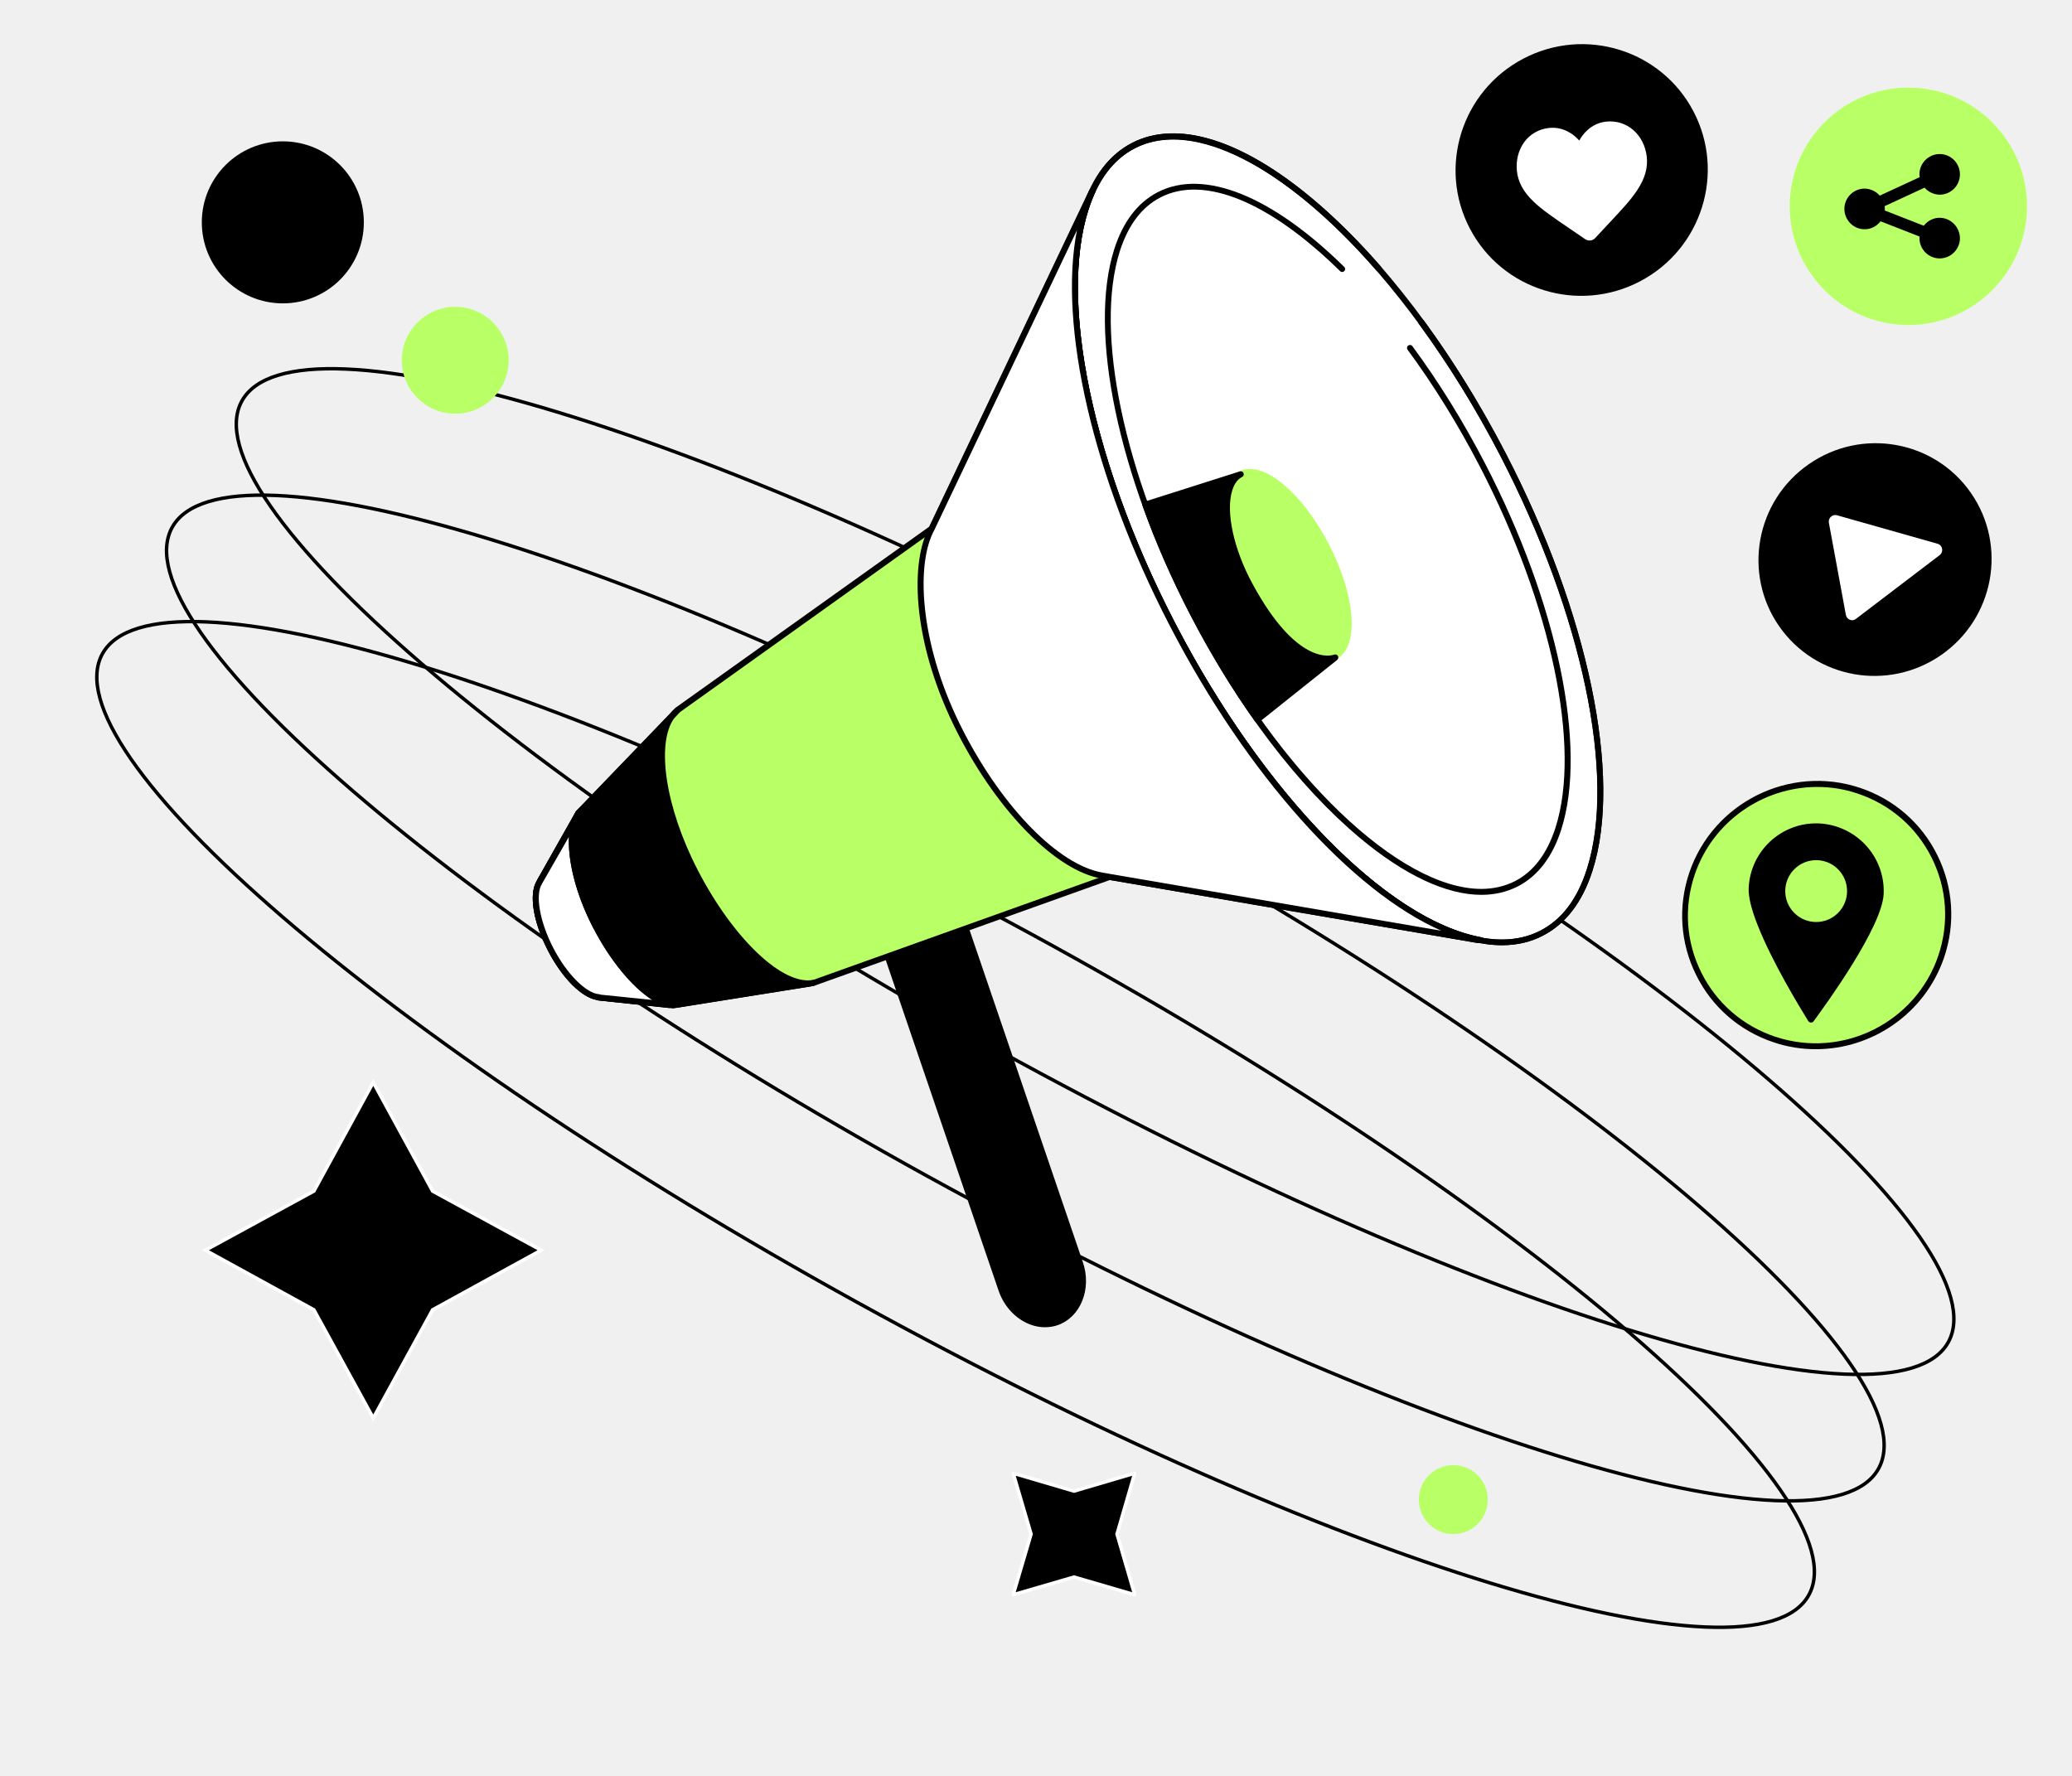
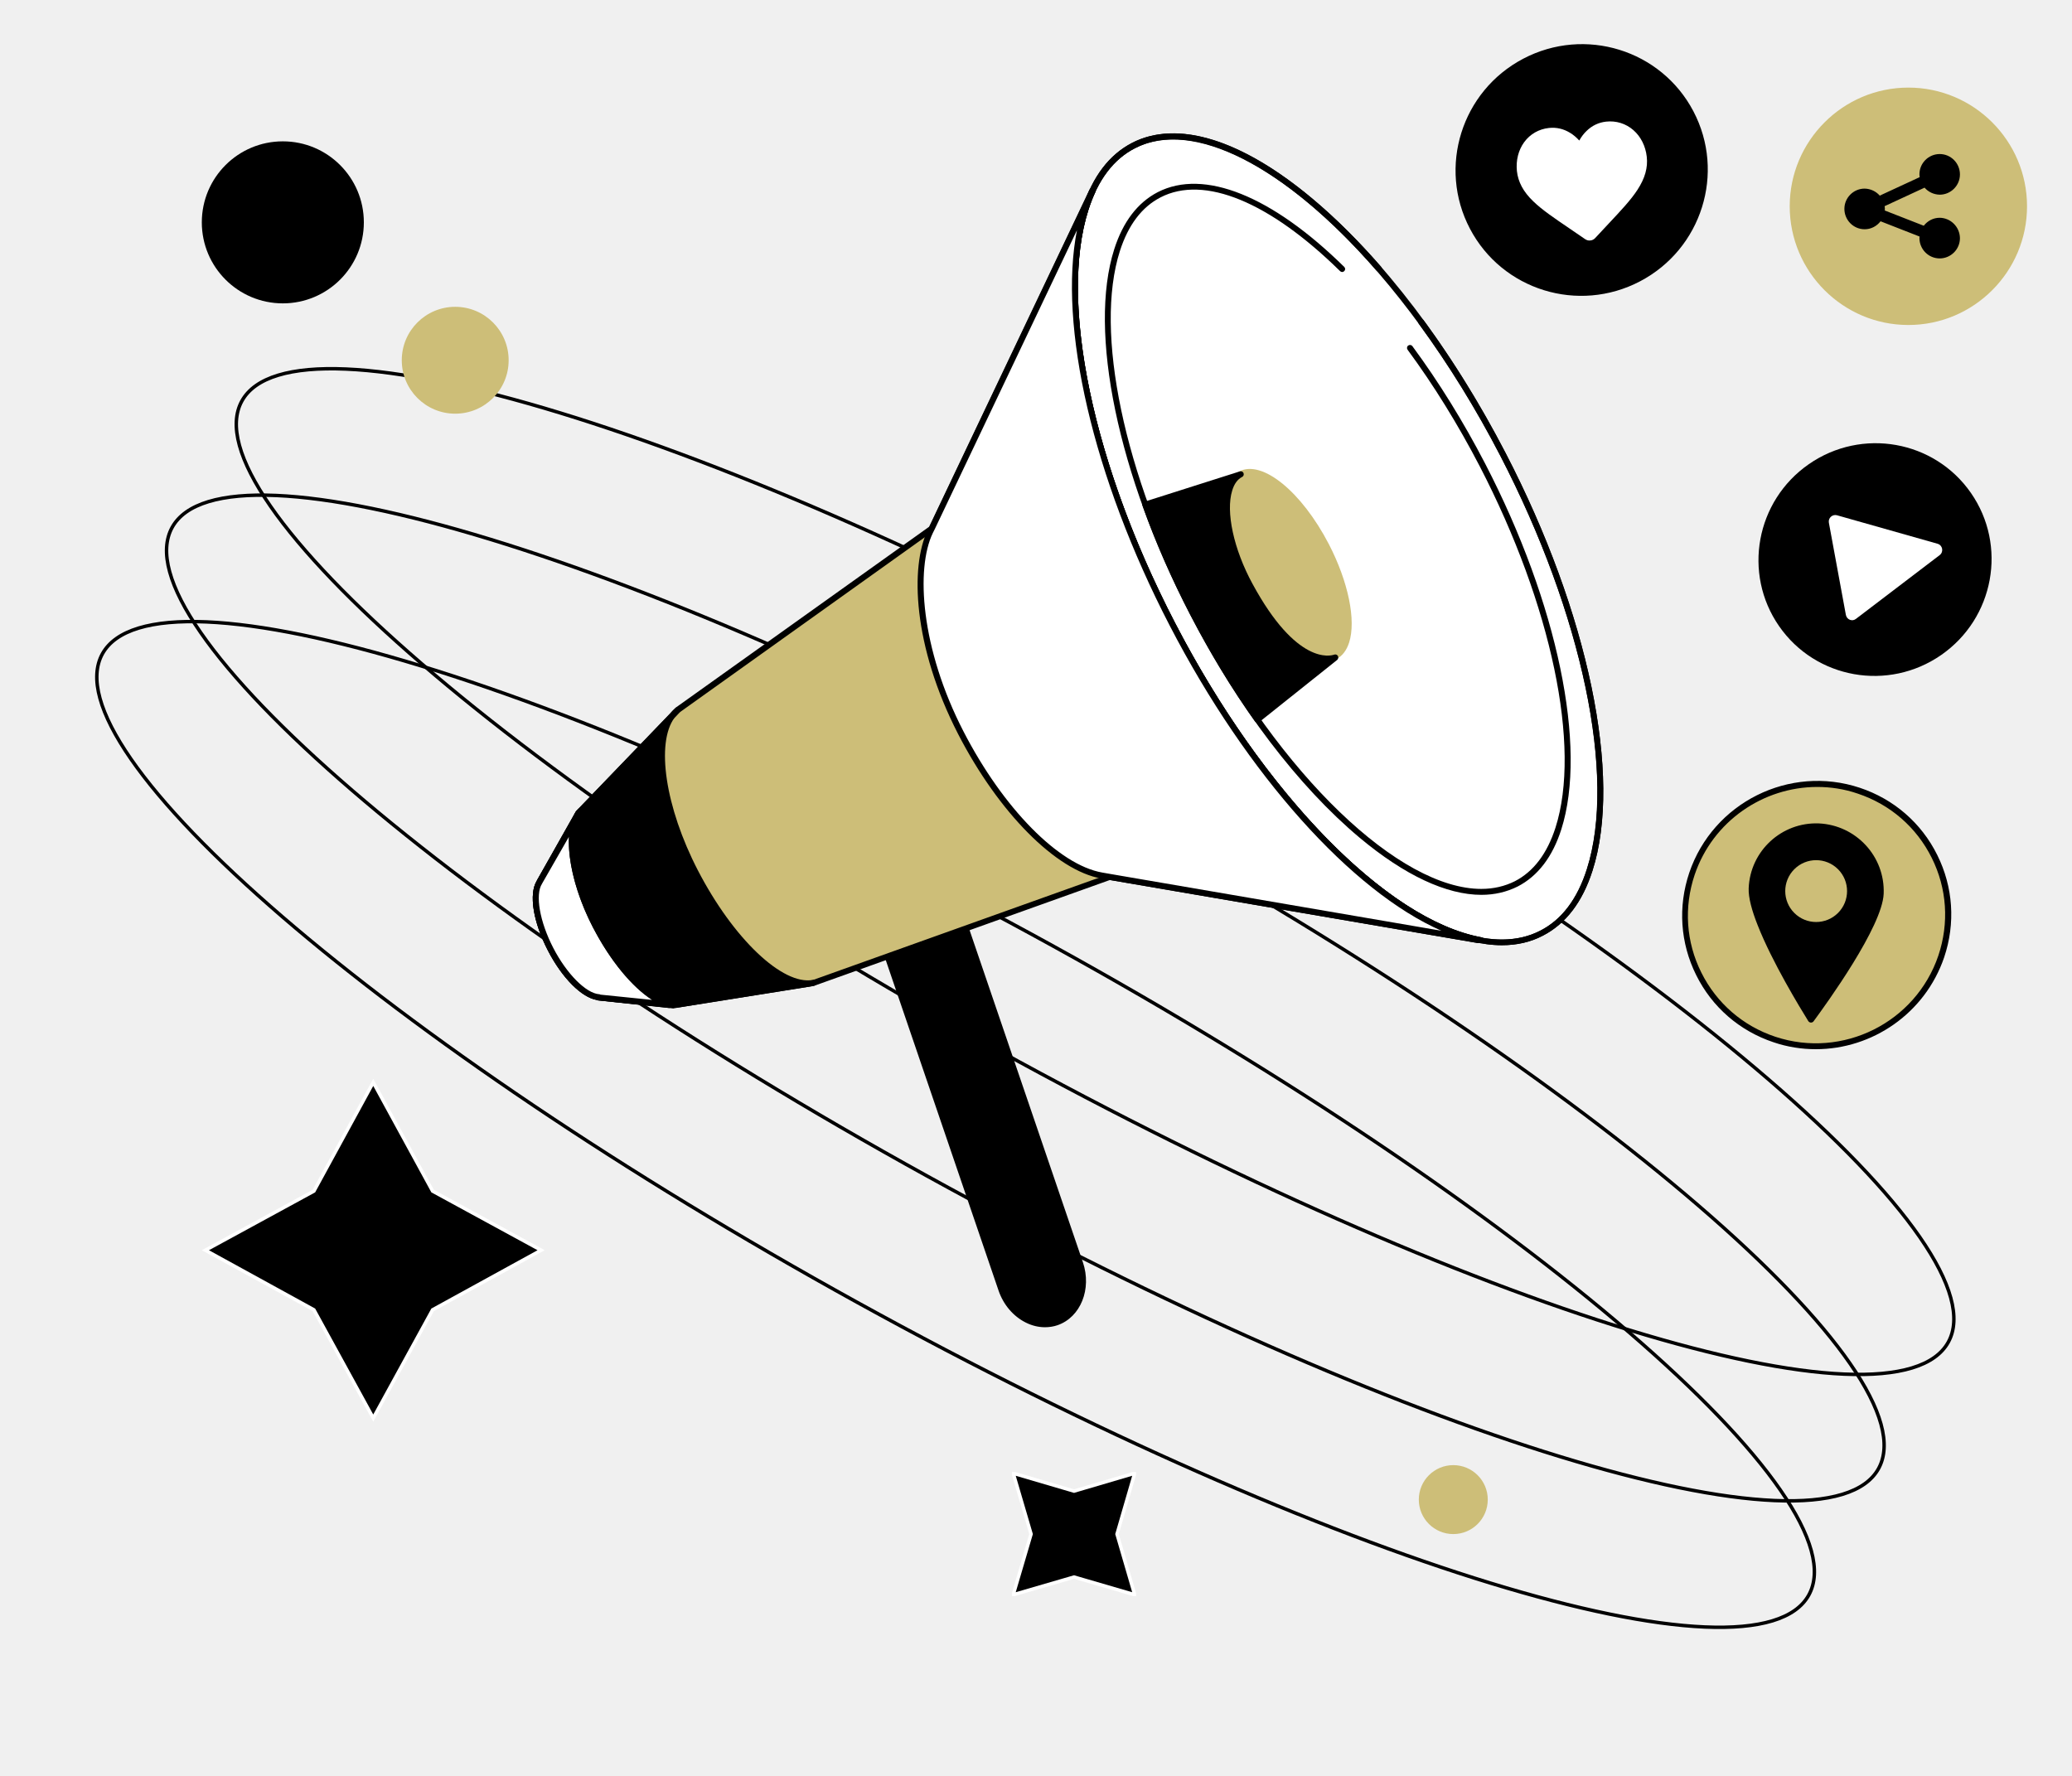
- <svg xmlns="http://www.w3.org/2000/svg" width="601" height="515" viewBox="0 0 601 515" fill="none">
+ <svg xmlns="http://www.w3.org/2000/svg" width="601px" height="515px" viewBox="0 0 601 515" fill="none" transform="rotate(0) scale(1, 1)">
  <g clip-path="url(#clip0_332_1228)">
-     <path d="M311.536 432.535L329.137 427.349L324.001 445L329.137 462.601L311.536 457.465L293.885 462.601L299.07 445L293.885 427.349L311.536 432.535Z" fill="black" stroke="white" stroke-miterlimit="10" />
+     <path d="M311.536 432.535L329.137 427.349L324.001 445L329.137 462.601L311.536 457.465L293.885 462.601L299.07 445L293.885 427.349L311.536 432.535Z" fill="#000000" stroke="#ffffff" stroke-miterlimit="10" />
  </g>
  <g clip-path="url(#clip1_332_1228)">
-     <path d="M125.484 345.509L156.96 362.659L125.484 379.947L108.266 411.354L91.047 379.947L59.571 362.659L91.047 345.509L108.266 313.964L125.484 345.509Z" fill="black" stroke="white" stroke-miterlimit="10" />
+     <path d="M125.484 345.509L156.96 362.659L125.484 379.947L108.266 411.354L91.047 379.947L59.571 362.659L91.047 345.509L108.266 313.964L125.484 345.509Z" fill="#000000" stroke="#ffffff" stroke-miterlimit="10" />
  </g>
-   <path d="M565.117 389.333C563.218 392.777 559.679 395.268 554.584 396.813C549.486 398.359 542.874 398.943 534.913 398.6C518.992 397.913 497.791 393.524 472.776 385.868C422.756 370.558 357.594 342.216 289.155 304.465C220.715 266.715 161.982 226.717 122.349 192.575C102.53 175.501 87.508 159.909 78.434 146.81C73.897 140.259 70.864 134.355 69.452 129.218C68.04 124.084 68.26 119.762 70.16 116.319C72.059 112.875 75.598 110.384 80.693 108.839C85.791 107.293 92.403 106.709 100.364 107.052C116.285 107.739 137.486 112.128 162.501 119.784C212.521 135.094 277.683 163.436 346.122 201.187C414.562 238.937 473.295 278.934 512.928 313.077C532.747 330.15 547.769 345.742 556.843 358.842C561.38 365.393 564.414 371.297 565.825 376.434C567.237 381.568 567.017 385.889 565.117 389.333Z" stroke="black" />
-   <path d="M544.887 426.007C542.987 429.451 539.449 431.942 534.354 433.487C529.256 435.033 522.644 435.617 514.683 435.273C498.762 434.587 477.56 430.198 452.546 422.542C402.526 407.232 337.364 378.89 268.924 341.139C200.485 303.388 141.752 263.391 102.119 229.249C82.299 212.175 67.277 196.583 58.204 183.483C53.666 176.933 50.633 171.029 49.221 165.892C47.81 160.758 48.03 156.436 49.929 152.992C51.829 149.549 55.367 147.057 60.462 145.512C65.56 143.967 72.172 143.383 80.134 143.726C96.054 144.413 117.256 148.802 142.27 156.458C192.291 171.767 257.452 200.11 325.892 237.86C394.331 275.611 453.064 315.608 492.697 349.75C512.517 366.824 527.539 382.416 536.612 395.516C541.15 402.067 544.183 407.971 545.595 413.107C547.006 418.241 546.786 422.563 544.887 426.007Z" stroke="black" />
-   <path d="M524.658 462.681C522.759 466.125 519.22 468.616 514.125 470.161C509.027 471.707 502.415 472.291 494.454 471.948C478.533 471.261 457.332 466.872 432.317 459.216C382.297 443.906 317.135 415.564 248.696 377.813C180.256 340.063 121.523 300.066 81.891 265.923C62.071 248.85 47.049 233.258 37.975 220.158C33.438 213.607 30.404 207.703 28.993 202.566C27.581 197.432 27.801 193.111 29.701 189.667C31.6 186.223 35.139 183.732 40.234 182.187C45.332 180.641 51.944 180.057 59.905 180.4C75.826 181.087 97.027 185.476 122.042 193.132C172.062 208.442 237.224 236.784 305.663 274.535C374.103 312.285 432.836 352.283 472.469 386.425C492.288 403.499 507.31 419.091 516.384 432.19C520.921 438.741 523.955 444.645 525.366 449.782C526.778 454.916 526.558 459.237 524.658 462.681Z" stroke="black" />
-   <circle cx="132.037" cy="104.5" r="15.5" fill="#B9FF66" />
-   <circle cx="421.537" cy="435" r="10" fill="#B9FF66" />
-   <circle cx="82.037" cy="64.5" r="23.5" fill="black" />
-   <path d="M306.509 383.59C300.205 385.744 293.001 381.475 290.495 374.071L251.496 259.81L274.284 252.015L313.322 366.433C315.828 373.758 312.774 381.436 306.509 383.59Z" fill="black" />
-   <path d="M303.102 385C301.262 385 299.383 384.569 297.581 383.668C293.94 381.866 291.042 378.498 289.633 374.345L250.634 260.084C250.478 259.653 250.713 259.144 251.182 258.987L273.971 251.192C274.206 251.113 274.441 251.113 274.636 251.231C274.832 251.348 274.989 251.505 275.067 251.74L314.105 366.159C316.728 373.914 313.439 382.101 306.744 384.412C305.608 384.804 304.355 385 303.102 385ZM252.592 260.358L291.317 373.797C292.57 377.518 295.154 380.574 298.364 382.14C300.949 383.394 303.729 383.629 306.235 382.767C312.03 380.769 314.849 373.562 312.5 366.707L273.736 253.111L252.592 260.358Z" fill="black" />
-   <path d="M270.251 153.382L196.521 205.988L167.821 235.798L156.544 255.736L156.505 255.892C154.273 259.339 155.565 267.291 159.755 275.399C163.866 283.39 169.661 288.953 173.733 289.266L173.616 289.344L195.268 291.695L235.794 285.231L321.818 254.443L428.751 272.775L429.495 272.814C402.635 267.8 366.377 231.88 340.025 181.076C313.713 130.31 305.334 80.132 316.885 55.376H316.845L270.838 152.128L270.251 153.382Z" fill="#B9FF66" />
-   <path d="M447.266 270.603C473.694 256.873 468.583 194.629 435.852 131.577C403.121 68.525 355.163 28.541 328.736 42.271C302.308 56.001 307.419 118.245 340.15 181.297C372.881 244.349 420.839 284.333 447.266 270.603Z" fill="white" />
-   <path d="M435.643 274.185C424.131 274.185 410.27 267.761 395.352 255.266C375.031 238.266 355.101 212.06 339.243 181.428C315.241 135.05 305.334 87.496 314.027 60.273C316.924 51.185 321.78 44.839 328.397 41.431C341.553 34.694 360.073 40.413 380.591 57.57C400.912 74.57 420.842 100.775 436.7 131.407C460.742 177.786 470.648 225.339 461.916 252.563C459.019 261.651 454.163 267.996 447.546 271.404C443.983 273.284 439.989 274.185 435.643 274.185ZM340.378 40.413C336.345 40.413 332.586 41.236 329.219 42.998C322.993 46.171 318.451 52.203 315.711 60.86C307.136 87.692 317.003 134.737 340.809 180.723C373.23 243.279 420.764 283.312 446.802 269.955C453.028 266.782 457.57 260.75 460.311 252.093C468.886 225.261 459.019 178.216 435.212 132.23C406.981 77.782 367.356 40.413 340.378 40.413Z" fill="black" />
-   <path d="M435.643 274.185C424.131 274.185 410.27 267.761 395.352 255.266C375.031 238.265 355.101 212.06 339.243 181.428C315.241 135.05 305.334 87.496 314.027 60.273C316.924 51.185 321.78 44.839 328.397 41.431C337.207 36.887 348.718 38.023 361.679 44.682C374.091 51.067 387.521 62.388 400.599 77.39C400.912 77.743 400.873 78.291 400.521 78.605C400.168 78.918 399.62 78.879 399.307 78.526C372.76 48.051 345.899 34.42 329.219 42.998C322.993 46.171 318.451 52.203 315.711 60.86C307.136 87.692 317.003 134.737 340.809 180.723C369.001 235.132 408.665 272.54 435.604 272.54C439.637 272.54 443.396 271.717 446.763 269.955C452.989 266.782 457.531 260.75 460.272 252.093C468.847 225.261 458.98 178.216 435.173 132.23C428.086 118.52 420.098 105.632 411.523 93.92C411.249 93.529 411.328 92.98 411.719 92.706C412.111 92.432 412.659 92.51 412.933 92.902C421.586 104.692 429.574 117.658 436.739 131.446C460.742 177.785 470.648 225.339 461.916 252.563C459.019 261.65 454.163 267.996 447.546 271.404C443.983 273.284 439.989 274.185 435.643 274.185Z" fill="black" />
-   <path d="M387.303 190.339C393.426 187.158 392.248 172.751 384.673 158.159C377.098 143.567 365.995 134.316 359.872 137.497C353.75 140.678 354.928 155.085 362.503 169.677C370.077 184.269 381.181 193.52 387.303 190.339Z" fill="#B9FF66" />
-   <path d="M384.624 191.848C377.889 191.848 368.492 183.152 361.718 170.03C356.08 159.14 353.77 147.937 355.845 141.474C356.589 139.202 357.803 137.596 359.486 136.734C366.143 133.326 377.537 142.61 385.446 157.847C391.085 168.737 393.395 179.94 391.32 186.403C390.576 188.675 389.362 190.281 387.678 191.143C386.738 191.613 385.72 191.848 384.624 191.848ZM362.54 137.714C361.718 137.714 360.935 137.87 360.269 138.223C358.977 138.889 358.038 140.142 357.45 141.983C355.532 148.016 357.764 158.748 363.206 169.246C370.411 183.152 381.257 192.514 386.856 189.615C388.148 188.949 389.088 187.696 389.675 185.855C391.594 179.783 389.323 169.09 383.919 158.592C377.576 146.41 368.492 137.714 362.54 137.714Z" fill="#B9FF66" />
-   <path d="M429.692 259.574C419.59 259.574 407.452 253.934 394.374 243.005C376.597 228.12 359.134 205.166 345.273 178.373C324.247 137.792 315.593 96.153 323.19 72.298C325.735 64.307 330.003 58.745 335.837 55.728C349.228 48.874 368.923 56.786 389.91 77.429C390.262 77.782 390.262 78.291 389.91 78.644C389.558 78.996 389.049 78.996 388.696 78.644C368.257 58.549 349.267 50.715 336.62 57.256C331.216 60.037 327.262 65.247 324.834 72.807C317.355 96.231 325.97 137.361 346.8 177.589C371.429 225.182 406.081 257.851 429.653 257.851C433.177 257.851 436.426 257.107 439.402 255.618C444.806 252.837 448.76 247.627 451.188 240.067C458.667 216.643 450.052 175.513 429.222 135.285C422.918 123.142 415.87 111.743 408.274 101.441C408 101.049 408.078 100.501 408.47 100.227C408.861 99.953 409.409 100.031 409.683 100.423C417.358 110.842 424.445 122.28 430.788 134.501C451.814 175.082 460.468 216.721 452.872 240.576C450.327 248.567 446.059 254.13 440.225 257.146C437.014 258.752 433.49 259.574 429.692 259.574Z" fill="black" />
-   <path d="M195.308 292.517C195.269 292.517 195.23 292.517 195.23 292.517L173.577 290.167C173.46 290.167 173.342 290.128 173.225 290.05C168.761 289.344 163.123 283.704 159.011 275.791C154.626 267.448 153.334 259.3 155.722 255.462L155.762 255.344L167.038 235.367C167.077 235.289 167.117 235.249 167.156 235.21L195.857 205.401C195.896 205.362 195.935 205.323 195.974 205.284L269.508 152.794L316.024 54.984C316.141 54.789 316.298 54.632 316.533 54.554C316.768 54.475 317.003 54.475 317.199 54.593C317.629 54.789 317.825 55.298 317.629 55.729C305.844 80.994 315.163 131.211 340.77 180.645C366.417 230.157 402.165 266.821 429.692 271.874C430.122 271.953 430.436 272.344 430.396 272.814C430.357 273.245 429.966 273.559 429.535 273.598L428.791 273.559C428.752 273.559 428.713 273.559 428.674 273.559L321.936 255.266L236.108 285.976C236.069 285.976 235.991 286.015 235.951 286.015L195.426 292.478C195.387 292.517 195.348 292.517 195.308 292.517ZM174.204 288.522L195.308 290.794L235.638 284.331L321.623 253.581C321.78 253.542 321.897 253.503 322.054 253.542L418.141 269.994C392.181 258.595 361.836 224.947 339.321 181.468C316.964 138.301 306.979 94.469 312.461 66.775L271.035 153.735C270.956 153.852 270.878 153.97 270.761 154.048L197.11 206.655L168.526 236.307L157.249 256.284C157.249 256.323 157.21 256.363 157.21 256.363C155.174 259.535 156.545 267.37 160.499 275.008C164.376 282.49 169.975 288.13 173.812 288.404C173.969 288.404 174.086 288.444 174.204 288.522Z" fill="black" />
-   <path d="M270.367 153.069L316.845 55.337H316.884C305.333 80.093 313.751 130.271 340.025 181.037C366.376 231.881 402.634 267.8 429.573 272.736L428.829 272.697L322.052 254.404L319.586 253.973C307.173 251.779 290.611 235.641 278.747 212.608C266.569 188.988 264.416 165.447 269.819 154.244L270.367 153.069Z" fill="white" />
-   <path d="M429.573 273.598C429.534 273.598 429.573 273.598 429.573 273.598L428.79 273.558C428.751 273.558 428.711 273.558 428.672 273.558L321.896 255.266L319.429 254.835C306.312 252.524 289.671 235.719 277.964 213.039C264.69 187.265 264.025 164.311 269.036 153.891L269.624 152.716L316.101 55.024C316.218 54.828 316.375 54.671 316.61 54.593C316.845 54.514 317.08 54.514 317.276 54.632C317.706 54.828 317.902 55.337 317.706 55.768C305.921 81.033 315.24 131.25 340.847 180.684C366.494 230.196 402.243 266.86 429.769 271.913C430.199 271.992 430.513 272.383 430.473 272.853C430.356 273.245 430.004 273.598 429.573 273.598ZM312.381 66.775L271.151 153.46L270.563 154.635C265.591 164.977 267.04 188.087 279.491 212.217C290.963 234.466 307.134 250.918 319.742 253.111L322.209 253.542L418.1 269.994C392.14 258.595 361.795 224.947 339.281 181.467C316.923 138.301 306.939 94.469 312.381 66.775Z" fill="black" />
-   <path d="M194.133 292.4C194.094 292.4 194.055 292.4 194.055 292.4L173.538 290.206C173.42 290.206 173.303 290.167 173.185 290.089C168.721 289.384 163.083 283.743 158.972 275.831C154.626 267.448 153.333 259.3 155.722 255.462L155.761 255.344L167.038 235.367C167.273 234.936 167.782 234.819 168.212 235.054C168.643 235.289 168.761 235.798 168.526 236.229L157.249 256.284C157.249 256.323 157.21 256.363 157.21 256.363C155.174 259.535 156.544 267.37 160.499 275.008C164.375 282.49 169.974 288.13 173.812 288.404C173.929 288.404 174.086 288.444 174.164 288.522L194.212 290.676C194.681 290.716 195.034 291.146 194.955 291.616C194.916 292.047 194.564 292.4 194.133 292.4Z" fill="black" />
-   <path d="M195.503 291.538C188.847 291.068 179.528 281.628 172.754 268.584C165.589 254.756 163.905 240.459 168.29 235.367L156.583 255.736L156.505 255.892C154.273 259.339 155.565 267.291 159.755 275.399C163.866 283.39 169.661 288.953 173.733 289.266L173.616 289.344L195.503 291.538Z" fill="white" />
-   <path d="M195.504 292.4C195.464 292.4 195.464 292.4 195.425 292.4C195.269 292.4 195.073 292.36 194.916 292.36L173.538 290.206C173.42 290.206 173.303 290.167 173.185 290.088C168.721 289.383 163.083 283.743 158.972 275.83C154.626 267.448 153.333 259.3 155.722 255.461L155.761 255.344L166.059 237.404C166.45 236.385 166.959 235.484 167.586 234.74C167.86 234.387 168.369 234.348 168.721 234.583C169.074 234.857 169.191 235.327 168.956 235.719L167.508 238.187C165.197 244.415 167.468 256.636 173.42 268.074C179.881 280.57 188.691 289.697 194.995 290.519L195.464 290.559C195.934 290.598 196.287 291.029 196.248 291.499C196.287 292.047 195.934 292.4 195.504 292.4ZM174.164 288.522L189.121 290.049C183.366 286.367 177.022 278.768 171.971 268.975C167.077 259.535 164.649 249.742 165.041 242.692L157.249 256.284C157.249 256.323 157.21 256.362 157.21 256.362C155.174 259.535 156.544 267.369 160.499 275.008C164.375 282.489 169.974 288.13 173.812 288.404C173.929 288.404 174.086 288.443 174.164 288.522Z" fill="black" />
-   <path d="M234.345 285.388L236.068 285.035C226.749 286.994 212.026 272.892 201.65 252.876C191.039 232.429 189.042 212.021 196.56 205.988L195.581 206.968L168.368 235.249C163.905 240.263 165.549 254.639 172.754 268.544C179.684 281.941 189.512 291.499 196.208 291.459L234.345 285.388Z" fill="black" />
-   <path d="M196.169 292.36C189.043 292.36 179.137 282.764 171.971 268.975C164.689 254.874 162.848 240.146 167.704 234.701L194.407 206.968C194.877 206.341 195.425 205.793 196.013 205.323C196.365 205.048 196.874 205.088 197.187 205.401C197.501 205.753 197.501 206.263 197.187 206.576L195.66 208.182C190.218 215.468 192.92 234.113 202.434 252.484C212.693 272.305 227.024 285.897 235.795 284.252L235.912 284.213C236.382 284.135 236.813 284.409 236.93 284.879C237.008 285.349 236.734 285.78 236.264 285.897C236.225 285.897 236.186 285.897 236.147 285.936L234.542 286.25H234.502L196.365 292.321C196.287 292.321 196.209 292.36 196.169 292.36ZM192.136 211.825L168.996 235.876C164.689 240.733 166.646 254.913 173.538 268.192C180.272 281.197 189.787 290.598 196.169 290.637L229.843 285.27C220.759 282.058 209.561 269.955 200.907 253.307C192.685 237.443 189.513 221.304 192.136 211.825Z" fill="black" />
-   <path d="M359.878 137.479C353.731 140.612 354.631 155.145 362.462 169.638C375.579 193.885 386.034 191.025 387.248 190.594C387.287 190.594 387.287 190.634 387.248 190.634L364.733 208.77C358.116 199.486 351.812 189.145 346.017 177.981C340.496 167.288 335.837 156.633 332.156 146.292L359.878 137.479Z" fill="black" />
-   <path d="M364.733 209.631C364.694 209.631 364.655 209.631 364.616 209.631C364.381 209.592 364.185 209.475 364.028 209.279C357.255 199.76 350.951 189.341 345.273 178.412C339.83 167.914 335.132 157.221 331.373 146.645C331.295 146.41 331.295 146.174 331.412 145.979C331.53 145.783 331.686 145.626 331.921 145.548L359.643 136.734C360.074 136.617 360.544 136.813 360.7 137.243C360.857 137.674 360.7 138.144 360.309 138.34C358.977 139.006 357.998 140.338 357.411 142.297C355.493 148.446 357.842 159.336 363.284 169.325C376.088 192.984 385.955 190.281 387.013 189.889C387.404 189.733 387.874 189.928 388.07 190.281C388.266 190.634 388.187 191.143 387.874 191.417L365.281 209.436C365.125 209.553 364.929 209.631 364.733 209.631ZM333.292 146.84C337.011 157.064 341.553 167.405 346.8 177.59C352.282 188.166 358.39 198.233 364.929 207.516L384.467 191.77C380.004 191.574 371.585 188.244 361.718 170.03C356.002 159.493 353.652 148.368 355.727 141.67C356.002 140.808 356.315 140.064 356.706 139.359L333.292 146.84Z" fill="black" />
-   <path d="M475.723 81.597C493.623 72.194 500.547 50.116 491.187 32.285C481.827 14.454 459.729 7.623 441.829 17.027C423.929 26.43 417.006 48.508 426.365 66.339C435.725 84.17 457.823 91.001 475.723 81.597Z" fill="black" />
-   <path d="M442.104 41.235C443.827 38.885 446.372 37.436 449.27 37.122C451.462 36.887 453.498 37.357 455.417 38.532C456.396 39.12 457.257 39.864 458.08 40.765C458.667 39.708 459.372 38.767 460.194 37.984C461.799 36.417 463.718 35.516 465.872 35.281C468.769 34.968 471.588 35.83 473.781 37.749C475.934 39.629 477.305 42.371 477.657 45.466C478.01 48.639 477.148 51.694 474.956 55.063C472.998 58.079 470.022 61.212 466.576 64.894C465.402 66.148 464.07 67.558 462.7 69.047C462.348 69.438 461.839 69.713 461.29 69.752C460.742 69.83 460.233 69.673 459.763 69.36C458.08 68.185 456.474 67.088 455.065 66.148C450.914 63.328 447.312 60.899 444.728 58.392C441.83 55.611 440.342 52.791 439.99 49.618C439.677 46.523 440.421 43.546 442.104 41.235Z" fill="white" />
-   <path d="M577.272 83.593C590.377 70.483 590.377 49.228 577.272 36.118C564.168 23.009 542.922 23.009 529.817 36.118C516.713 49.228 516.713 70.483 529.817 83.593C542.922 96.702 564.168 96.702 577.272 83.593Z" fill="#B9FF66" />
-   <path d="M553.539 94.273C534.587 94.273 519.121 78.84 519.121 59.842C519.121 40.883 534.548 25.411 553.539 25.411C572.529 25.411 587.956 40.844 587.956 59.842C587.956 78.801 572.529 94.273 553.539 94.273ZM553.539 27.134C535.527 27.134 520.844 41.784 520.844 59.842C520.844 77.861 535.488 92.55 553.539 92.55C571.55 92.55 586.233 77.9 586.233 59.842C586.233 41.823 571.589 27.134 553.539 27.134Z" fill="#B9FF66" />
-   <path d="M562.622 63.171C560.743 63.171 559.098 64.072 558.002 65.482L546.686 61.056C546.686 60.899 546.725 60.782 546.725 60.625C546.725 60.351 546.686 60.077 546.647 59.803L558.237 54.436C559.294 55.651 560.86 56.434 562.622 56.473C565.833 56.473 568.495 53.849 568.495 50.597C568.495 47.346 565.872 44.683 562.622 44.683C559.411 44.683 556.749 47.307 556.749 50.558C556.749 50.833 556.788 51.107 556.827 51.381L545.237 56.747C544.18 55.533 542.614 54.75 540.852 54.71C537.641 54.71 534.979 57.335 534.979 60.586C534.979 63.837 537.602 66.501 540.852 66.501C542.731 66.501 544.376 65.6 545.472 64.19L556.788 68.616C556.788 68.773 556.749 68.89 556.749 69.047C556.749 72.298 559.372 74.962 562.622 74.962C565.833 74.962 568.495 72.337 568.495 69.086C568.456 65.835 565.833 63.211 562.622 63.171Z" fill="black" />
-   <path d="M563.067 189.993C578.433 179.322 582.294 158.283 571.69 142.999C561.085 127.715 540.032 123.975 524.665 134.645C509.299 145.315 505.438 166.355 516.042 181.639C526.647 196.923 547.7 200.663 563.067 189.993Z" fill="black" />
-   <path d="M535.411 178.373L530.478 151.619C530.243 150.248 531.496 149.112 532.827 149.465L561.998 157.73C563.486 158.161 563.838 160.08 562.624 161.02L538.348 179.509C537.291 180.371 535.685 179.783 535.411 178.373Z" fill="white" />
-   <path d="M543.535 299.582C562.512 290.34 570.452 267.553 561.271 248.686C552.09 229.819 529.264 222.016 510.287 231.258C491.311 240.499 483.371 263.286 492.552 282.153C501.733 301.02 524.559 308.823 543.535 299.582Z" fill="#B9FF66" />
-   <path d="M526.718 304.347C522.646 304.347 518.495 303.72 514.462 302.349C504.595 299.059 496.607 292.165 491.987 282.842C487.367 273.559 486.662 263.022 489.99 253.151C496.881 232.821 519.043 221.735 539.443 228.512C549.31 231.802 557.298 238.696 561.918 248.019C566.539 257.303 567.243 267.84 563.915 277.711C558.355 294.006 543.045 304.347 526.718 304.347ZM527.109 228.277C511.486 228.277 496.842 238.148 491.556 253.738C488.385 263.178 489.05 273.245 493.475 282.098C497.899 290.99 505.535 297.61 514.971 300.743C534.47 307.206 555.653 296.63 562.232 277.202C565.403 267.761 564.737 257.694 560.313 248.842C555.888 239.95 548.253 233.33 538.817 230.196C534.94 228.865 530.986 228.277 527.109 228.277Z" fill="black" />
-   <path d="M546.375 259.261C545.983 268.78 529.891 291.029 526.053 296.239C525.662 296.787 524.84 296.748 524.487 296.16C522.06 292.243 514.033 279.082 509.843 268.427C508.16 264.197 507.102 260.358 507.22 257.655C507.651 246.844 516.774 238.422 527.581 238.853C538.387 239.362 546.806 248.45 546.375 259.261Z" fill="black" />
-   <path d="M533.13 264.827C536.632 261.324 536.632 255.644 533.13 252.141C529.628 248.638 523.951 248.638 520.45 252.141C516.948 255.644 516.948 261.324 520.45 264.827C523.951 268.33 529.628 268.33 533.13 264.827Z" fill="#B9FF66" />
+   <path d="M565.117 389.333C563.218 392.777 559.679 395.268 554.584 396.813C549.486 398.359 542.874 398.943 534.913 398.6C518.992 397.913 497.791 393.524 472.776 385.868C422.756 370.558 357.594 342.216 289.155 304.465C220.715 266.715 161.982 226.717 122.349 192.575C102.53 175.501 87.508 159.909 78.434 146.81C73.897 140.259 70.864 134.355 69.452 129.218C68.04 124.084 68.26 119.762 70.16 116.319C72.059 112.875 75.598 110.384 80.693 108.839C85.791 107.293 92.403 106.709 100.364 107.052C116.285 107.739 137.486 112.128 162.501 119.784C212.521 135.094 277.683 163.436 346.122 201.187C414.562 238.937 473.295 278.934 512.928 313.077C532.747 330.15 547.769 345.742 556.843 358.842C561.38 365.393 564.414 371.297 565.825 376.434C567.237 381.568 567.017 385.889 565.117 389.333Z" stroke="#000000" />
+   <path d="M544.887 426.007C542.987 429.451 539.449 431.942 534.354 433.487C529.256 435.033 522.644 435.617 514.683 435.273C498.762 434.587 477.56 430.198 452.546 422.542C402.526 407.232 337.364 378.89 268.924 341.139C200.485 303.388 141.752 263.391 102.119 229.249C82.299 212.175 67.277 196.583 58.204 183.483C53.666 176.933 50.633 171.029 49.221 165.892C47.81 160.758 48.03 156.436 49.929 152.992C51.829 149.549 55.367 147.057 60.462 145.512C65.56 143.967 72.172 143.383 80.134 143.726C96.054 144.413 117.256 148.802 142.27 156.458C192.291 171.767 257.452 200.11 325.892 237.86C394.331 275.611 453.064 315.608 492.697 349.75C512.517 366.824 527.539 382.416 536.612 395.516C541.15 402.067 544.183 407.971 545.595 413.107C547.006 418.241 546.786 422.563 544.887 426.007Z" stroke="#000000" />
+   <path d="M524.658 462.681C522.759 466.125 519.22 468.616 514.125 470.161C509.027 471.707 502.415 472.291 494.454 471.948C478.533 471.261 457.332 466.872 432.317 459.216C382.297 443.906 317.135 415.564 248.696 377.813C180.256 340.063 121.523 300.066 81.891 265.923C62.071 248.85 47.049 233.258 37.975 220.158C33.438 213.607 30.404 207.703 28.993 202.566C27.581 197.432 27.801 193.111 29.701 189.667C31.6 186.223 35.139 183.732 40.234 182.187C45.332 180.641 51.944 180.057 59.905 180.4C75.826 181.087 97.027 185.476 122.042 193.132C172.062 208.442 237.224 236.784 305.663 274.535C374.103 312.285 432.836 352.283 472.469 386.425C492.288 403.499 507.31 419.091 516.384 432.19C520.921 438.741 523.955 444.645 525.366 449.782C526.778 454.916 526.558 459.237 524.658 462.681Z" stroke="#000000" />
+   <circle cx="132.037" cy="104.5" r="15.5" fill="#cdbe78" />
+   <circle cx="421.537" cy="435" r="10" fill="#cdbe78" />
+   <circle cx="82.037" cy="64.5" r="23.5" fill="#000000" />
+   <path d="M306.509 383.59C300.205 385.744 293.001 381.475 290.495 374.071L251.496 259.81L274.284 252.015L313.322 366.433C315.828 373.758 312.774 381.436 306.509 383.59Z" fill="#000000" />
+   <path d="M303.102 385C301.262 385 299.383 384.569 297.581 383.668C293.94 381.866 291.042 378.498 289.633 374.345L250.634 260.084C250.478 259.653 250.713 259.144 251.182 258.987L273.971 251.192C274.206 251.113 274.441 251.113 274.636 251.231C274.832 251.348 274.989 251.505 275.067 251.74L314.105 366.159C316.728 373.914 313.439 382.101 306.744 384.412C305.608 384.804 304.355 385 303.102 385ZM252.592 260.358L291.317 373.797C292.57 377.518 295.154 380.574 298.364 382.14C300.949 383.394 303.729 383.629 306.235 382.767C312.03 380.769 314.849 373.562 312.5 366.707L273.736 253.111L252.592 260.358Z" fill="#000000" />
+   <path d="M270.251 153.382L196.521 205.988L167.821 235.798L156.544 255.736L156.505 255.892C154.273 259.339 155.565 267.291 159.755 275.399C163.866 283.39 169.661 288.953 173.733 289.266L173.616 289.344L195.268 291.695L235.794 285.231L321.818 254.443L428.751 272.775L429.495 272.814C402.635 267.8 366.377 231.88 340.025 181.076C313.713 130.31 305.334 80.132 316.885 55.376H316.845L270.838 152.128L270.251 153.382Z" fill="#cdbe78" />
+   <path d="M447.266 270.603C473.694 256.873 468.583 194.629 435.852 131.577C403.121 68.525 355.163 28.541 328.736 42.271C302.308 56.001 307.419 118.245 340.15 181.297C372.881 244.349 420.839 284.333 447.266 270.603Z" fill="#ffffff" />
+   <path d="M435.643 274.185C424.131 274.185 410.27 267.761 395.352 255.266C375.031 238.266 355.101 212.06 339.243 181.428C315.241 135.05 305.334 87.496 314.027 60.273C316.924 51.185 321.78 44.839 328.397 41.431C341.553 34.694 360.073 40.413 380.591 57.57C400.912 74.57 420.842 100.775 436.7 131.407C460.742 177.786 470.648 225.339 461.916 252.563C459.019 261.651 454.163 267.996 447.546 271.404C443.983 273.284 439.989 274.185 435.643 274.185ZM340.378 40.413C336.345 40.413 332.586 41.236 329.219 42.998C322.993 46.171 318.451 52.203 315.711 60.86C307.136 87.692 317.003 134.737 340.809 180.723C373.23 243.279 420.764 283.312 446.802 269.955C453.028 266.782 457.57 260.75 460.311 252.093C468.886 225.261 459.019 178.216 435.212 132.23C406.981 77.782 367.356 40.413 340.378 40.413Z" fill="#000000" />
+   <path d="M435.643 274.185C424.131 274.185 410.27 267.761 395.352 255.266C375.031 238.265 355.101 212.06 339.243 181.428C315.241 135.05 305.334 87.496 314.027 60.273C316.924 51.185 321.78 44.839 328.397 41.431C337.207 36.887 348.718 38.023 361.679 44.682C374.091 51.067 387.521 62.388 400.599 77.39C400.912 77.743 400.873 78.291 400.521 78.605C400.168 78.918 399.62 78.879 399.307 78.526C372.76 48.051 345.899 34.42 329.219 42.998C322.993 46.171 318.451 52.203 315.711 60.86C307.136 87.692 317.003 134.737 340.809 180.723C369.001 235.132 408.665 272.54 435.604 272.54C439.637 272.54 443.396 271.717 446.763 269.955C452.989 266.782 457.531 260.75 460.272 252.093C468.847 225.261 458.98 178.216 435.173 132.23C428.086 118.52 420.098 105.632 411.523 93.92C411.249 93.529 411.328 92.98 411.719 92.706C412.111 92.432 412.659 92.51 412.933 92.902C421.586 104.692 429.574 117.658 436.739 131.446C460.742 177.785 470.648 225.339 461.916 252.563C459.019 261.65 454.163 267.996 447.546 271.404C443.983 273.284 439.989 274.185 435.643 274.185Z" fill="#000000" />
+   <path d="M387.303 190.339C393.426 187.158 392.248 172.751 384.673 158.159C377.098 143.567 365.995 134.316 359.872 137.497C353.75 140.678 354.928 155.085 362.503 169.677C370.077 184.269 381.181 193.52 387.303 190.339Z" fill="#cdbe78" />
+   <path d="M384.624 191.848C377.889 191.848 368.492 183.152 361.718 170.03C356.08 159.14 353.77 147.937 355.845 141.474C356.589 139.202 357.803 137.596 359.486 136.734C366.143 133.326 377.537 142.61 385.446 157.847C391.085 168.737 393.395 179.94 391.32 186.403C390.576 188.675 389.362 190.281 387.678 191.143C386.738 191.613 385.72 191.848 384.624 191.848ZM362.54 137.714C361.718 137.714 360.935 137.87 360.269 138.223C358.977 138.889 358.038 140.142 357.45 141.983C355.532 148.016 357.764 158.748 363.206 169.246C370.411 183.152 381.257 192.514 386.856 189.615C388.148 188.949 389.088 187.696 389.675 185.855C391.594 179.783 389.323 169.09 383.919 158.592C377.576 146.41 368.492 137.714 362.54 137.714Z" fill="#cdbe78" />
+   <path d="M429.692 259.574C419.59 259.574 407.452 253.934 394.374 243.005C376.597 228.12 359.134 205.166 345.273 178.373C324.247 137.792 315.593 96.153 323.19 72.298C325.735 64.307 330.003 58.745 335.837 55.728C349.228 48.874 368.923 56.786 389.91 77.429C390.262 77.782 390.262 78.291 389.91 78.644C389.558 78.996 389.049 78.996 388.696 78.644C368.257 58.549 349.267 50.715 336.62 57.256C331.216 60.037 327.262 65.247 324.834 72.807C317.355 96.231 325.97 137.361 346.8 177.589C371.429 225.182 406.081 257.851 429.653 257.851C433.177 257.851 436.426 257.107 439.402 255.618C444.806 252.837 448.76 247.627 451.188 240.067C458.667 216.643 450.052 175.513 429.222 135.285C422.918 123.142 415.87 111.743 408.274 101.441C408 101.049 408.078 100.501 408.47 100.227C408.861 99.953 409.409 100.031 409.683 100.423C417.358 110.842 424.445 122.28 430.788 134.501C451.814 175.082 460.468 216.721 452.872 240.576C450.327 248.567 446.059 254.13 440.225 257.146C437.014 258.752 433.49 259.574 429.692 259.574Z" fill="#000000" />
+   <path d="M195.308 292.517C195.269 292.517 195.23 292.517 195.23 292.517L173.577 290.167C173.46 290.167 173.342 290.128 173.225 290.05C168.761 289.344 163.123 283.704 159.011 275.791C154.626 267.448 153.334 259.3 155.722 255.462L155.762 255.344L167.038 235.367C167.077 235.289 167.117 235.249 167.156 235.21L195.857 205.401C195.896 205.362 195.935 205.323 195.974 205.284L269.508 152.794L316.024 54.984C316.141 54.789 316.298 54.632 316.533 54.554C316.768 54.475 317.003 54.475 317.199 54.593C317.629 54.789 317.825 55.298 317.629 55.729C305.844 80.994 315.163 131.211 340.77 180.645C366.417 230.157 402.165 266.821 429.692 271.874C430.122 271.953 430.436 272.344 430.396 272.814C430.357 273.245 429.966 273.559 429.535 273.598L428.791 273.559C428.752 273.559 428.713 273.559 428.674 273.559L321.936 255.266L236.108 285.976C236.069 285.976 235.991 286.015 235.951 286.015L195.426 292.478C195.387 292.517 195.348 292.517 195.308 292.517ZM174.204 288.522L195.308 290.794L235.638 284.331L321.623 253.581C321.78 253.542 321.897 253.503 322.054 253.542L418.141 269.994C392.181 258.595 361.836 224.947 339.321 181.468C316.964 138.301 306.979 94.469 312.461 66.775L271.035 153.735C270.956 153.852 270.878 153.97 270.761 154.048L197.11 206.655L168.526 236.307L157.249 256.284C157.249 256.323 157.21 256.363 157.21 256.363C155.174 259.535 156.545 267.37 160.499 275.008C164.376 282.49 169.975 288.13 173.812 288.404C173.969 288.404 174.086 288.444 174.204 288.522Z" fill="#000000" />
+   <path d="M270.367 153.069L316.845 55.337H316.884C305.333 80.093 313.751 130.271 340.025 181.037C366.376 231.881 402.634 267.8 429.573 272.736L428.829 272.697L322.052 254.404L319.586 253.973C307.173 251.779 290.611 235.641 278.747 212.608C266.569 188.988 264.416 165.447 269.819 154.244L270.367 153.069Z" fill="#ffffff" />
+   <path d="M429.573 273.598C429.534 273.598 429.573 273.598 429.573 273.598L428.79 273.558C428.751 273.558 428.711 273.558 428.672 273.558L321.896 255.266L319.429 254.835C306.312 252.524 289.671 235.719 277.964 213.039C264.69 187.265 264.025 164.311 269.036 153.891L269.624 152.716L316.101 55.024C316.218 54.828 316.375 54.671 316.61 54.593C316.845 54.514 317.08 54.514 317.276 54.632C317.706 54.828 317.902 55.337 317.706 55.768C305.921 81.033 315.24 131.25 340.847 180.684C366.494 230.196 402.243 266.86 429.769 271.913C430.199 271.992 430.513 272.383 430.473 272.853C430.356 273.245 430.004 273.598 429.573 273.598ZM312.381 66.775L271.151 153.46L270.563 154.635C265.591 164.977 267.04 188.087 279.491 212.217C290.963 234.466 307.134 250.918 319.742 253.111L322.209 253.542L418.1 269.994C392.14 258.595 361.795 224.947 339.281 181.467C316.923 138.301 306.939 94.469 312.381 66.775Z" fill="#000000" />
+   <path d="M194.133 292.4C194.094 292.4 194.055 292.4 194.055 292.4L173.538 290.206C173.42 290.206 173.303 290.167 173.185 290.089C168.721 289.384 163.083 283.743 158.972 275.831C154.626 267.448 153.333 259.3 155.722 255.462L155.761 255.344L167.038 235.367C167.273 234.936 167.782 234.819 168.212 235.054C168.643 235.289 168.761 235.798 168.526 236.229L157.249 256.284C157.249 256.323 157.21 256.363 157.21 256.363C155.174 259.535 156.544 267.37 160.499 275.008C164.375 282.49 169.974 288.13 173.812 288.404C173.929 288.404 174.086 288.444 174.164 288.522L194.212 290.676C194.681 290.716 195.034 291.146 194.955 291.616C194.916 292.047 194.564 292.4 194.133 292.4Z" fill="#000000" />
+   <path d="M195.503 291.538C188.847 291.068 179.528 281.628 172.754 268.584C165.589 254.756 163.905 240.459 168.29 235.367L156.583 255.736L156.505 255.892C154.273 259.339 155.565 267.291 159.755 275.399C163.866 283.39 169.661 288.953 173.733 289.266L173.616 289.344L195.503 291.538Z" fill="#ffffff" />
+   <path d="M195.504 292.4C195.464 292.4 195.464 292.4 195.425 292.4C195.269 292.4 195.073 292.36 194.916 292.36L173.538 290.206C173.42 290.206 173.303 290.167 173.185 290.088C168.721 289.383 163.083 283.743 158.972 275.83C154.626 267.448 153.333 259.3 155.722 255.461L155.761 255.344L166.059 237.404C166.45 236.385 166.959 235.484 167.586 234.74C167.86 234.387 168.369 234.348 168.721 234.583C169.074 234.857 169.191 235.327 168.956 235.719L167.508 238.187C165.197 244.415 167.468 256.636 173.42 268.074C179.881 280.57 188.691 289.697 194.995 290.519L195.464 290.559C195.934 290.598 196.287 291.029 196.248 291.499C196.287 292.047 195.934 292.4 195.504 292.4ZM174.164 288.522L189.121 290.049C183.366 286.367 177.022 278.768 171.971 268.975C167.077 259.535 164.649 249.742 165.041 242.692L157.249 256.284C157.249 256.323 157.21 256.362 157.21 256.362C155.174 259.535 156.544 267.369 160.499 275.008C164.375 282.489 169.974 288.13 173.812 288.404C173.929 288.404 174.086 288.443 174.164 288.522Z" fill="#000000" />
+   <path d="M234.345 285.388L236.068 285.035C226.749 286.994 212.026 272.892 201.65 252.876C191.039 232.429 189.042 212.021 196.56 205.988L195.581 206.968L168.368 235.249C163.905 240.263 165.549 254.639 172.754 268.544C179.684 281.941 189.512 291.499 196.208 291.459L234.345 285.388Z" fill="#000000" />
+   <path d="M196.169 292.36C189.043 292.36 179.137 282.764 171.971 268.975C164.689 254.874 162.848 240.146 167.704 234.701L194.407 206.968C194.877 206.341 195.425 205.793 196.013 205.323C196.365 205.048 196.874 205.088 197.187 205.401C197.501 205.753 197.501 206.263 197.187 206.576L195.66 208.182C190.218 215.468 192.92 234.113 202.434 252.484C212.693 272.305 227.024 285.897 235.795 284.252L235.912 284.213C236.382 284.135 236.813 284.409 236.93 284.879C237.008 285.349 236.734 285.78 236.264 285.897C236.225 285.897 236.186 285.897 236.147 285.936L234.542 286.25H234.502L196.365 292.321C196.287 292.321 196.209 292.36 196.169 292.36ZM192.136 211.825L168.996 235.876C164.689 240.733 166.646 254.913 173.538 268.192C180.272 281.197 189.787 290.598 196.169 290.637L229.843 285.27C220.759 282.058 209.561 269.955 200.907 253.307C192.685 237.443 189.513 221.304 192.136 211.825Z" fill="#000000" />
+   <path d="M359.878 137.479C353.731 140.612 354.631 155.145 362.462 169.638C375.579 193.885 386.034 191.025 387.248 190.594C387.287 190.594 387.287 190.634 387.248 190.634L364.733 208.77C358.116 199.486 351.812 189.145 346.017 177.981C340.496 167.288 335.837 156.633 332.156 146.292L359.878 137.479Z" fill="#000000" />
+   <path d="M364.733 209.631C364.694 209.631 364.655 209.631 364.616 209.631C364.381 209.592 364.185 209.475 364.028 209.279C357.255 199.76 350.951 189.341 345.273 178.412C339.83 167.914 335.132 157.221 331.373 146.645C331.295 146.41 331.295 146.174 331.412 145.979C331.53 145.783 331.686 145.626 331.921 145.548L359.643 136.734C360.074 136.617 360.544 136.813 360.7 137.243C360.857 137.674 360.7 138.144 360.309 138.34C358.977 139.006 357.998 140.338 357.411 142.297C355.493 148.446 357.842 159.336 363.284 169.325C376.088 192.984 385.955 190.281 387.013 189.889C387.404 189.733 387.874 189.928 388.07 190.281C388.266 190.634 388.187 191.143 387.874 191.417L365.281 209.436C365.125 209.553 364.929 209.631 364.733 209.631ZM333.292 146.84C337.011 157.064 341.553 167.405 346.8 177.59C352.282 188.166 358.39 198.233 364.929 207.516L384.467 191.77C380.004 191.574 371.585 188.244 361.718 170.03C356.002 159.493 353.652 148.368 355.727 141.67C356.002 140.808 356.315 140.064 356.706 139.359L333.292 146.84Z" fill="#000000" />
+   <path d="M475.723 81.597C493.623 72.194 500.547 50.116 491.187 32.285C481.827 14.454 459.729 7.623 441.829 17.027C423.929 26.43 417.006 48.508 426.365 66.339C435.725 84.17 457.823 91.001 475.723 81.597Z" fill="#000000" />
+   <path d="M442.104 41.235C443.827 38.885 446.372 37.436 449.27 37.122C451.462 36.887 453.498 37.357 455.417 38.532C456.396 39.12 457.257 39.864 458.08 40.765C458.667 39.708 459.372 38.767 460.194 37.984C461.799 36.417 463.718 35.516 465.872 35.281C468.769 34.968 471.588 35.83 473.781 37.749C475.934 39.629 477.305 42.371 477.657 45.466C478.01 48.639 477.148 51.694 474.956 55.063C472.998 58.079 470.022 61.212 466.576 64.894C465.402 66.148 464.07 67.558 462.7 69.047C462.348 69.438 461.839 69.713 461.29 69.752C460.742 69.83 460.233 69.673 459.763 69.36C458.08 68.185 456.474 67.088 455.065 66.148C450.914 63.328 447.312 60.899 444.728 58.392C441.83 55.611 440.342 52.791 439.99 49.618C439.677 46.523 440.421 43.546 442.104 41.235Z" fill="#ffffff" />
+   <path d="M577.272 83.593C590.377 70.483 590.377 49.228 577.272 36.118C564.168 23.009 542.922 23.009 529.817 36.118C516.713 49.228 516.713 70.483 529.817 83.593C542.922 96.702 564.168 96.702 577.272 83.593Z" fill="#cdbe78" />
+   <path d="M553.539 94.273C534.587 94.273 519.121 78.84 519.121 59.842C519.121 40.883 534.548 25.411 553.539 25.411C572.529 25.411 587.956 40.844 587.956 59.842C587.956 78.801 572.529 94.273 553.539 94.273ZM553.539 27.134C535.527 27.134 520.844 41.784 520.844 59.842C520.844 77.861 535.488 92.55 553.539 92.55C571.55 92.55 586.233 77.9 586.233 59.842C586.233 41.823 571.589 27.134 553.539 27.134Z" fill="#cdbe78" />
+   <path d="M562.622 63.171C560.743 63.171 559.098 64.072 558.002 65.482L546.686 61.056C546.686 60.899 546.725 60.782 546.725 60.625C546.725 60.351 546.686 60.077 546.647 59.803L558.237 54.436C559.294 55.651 560.86 56.434 562.622 56.473C565.833 56.473 568.495 53.849 568.495 50.597C568.495 47.346 565.872 44.683 562.622 44.683C559.411 44.683 556.749 47.307 556.749 50.558C556.749 50.833 556.788 51.107 556.827 51.381L545.237 56.747C544.18 55.533 542.614 54.75 540.852 54.71C537.641 54.71 534.979 57.335 534.979 60.586C534.979 63.837 537.602 66.501 540.852 66.501C542.731 66.501 544.376 65.6 545.472 64.19L556.788 68.616C556.788 68.773 556.749 68.89 556.749 69.047C556.749 72.298 559.372 74.962 562.622 74.962C565.833 74.962 568.495 72.337 568.495 69.086C568.456 65.835 565.833 63.211 562.622 63.171Z" fill="#000000" />
+   <path d="M563.067 189.993C578.433 179.322 582.294 158.283 571.69 142.999C561.085 127.715 540.032 123.975 524.665 134.645C509.299 145.315 505.438 166.355 516.042 181.639C526.647 196.923 547.7 200.663 563.067 189.993Z" fill="#000000" />
+   <path d="M535.411 178.373L530.478 151.619C530.243 150.248 531.496 149.112 532.827 149.465L561.998 157.73C563.486 158.161 563.838 160.08 562.624 161.02L538.348 179.509C537.291 180.371 535.685 179.783 535.411 178.373Z" fill="#ffffff" />
+   <path d="M543.535 299.582C562.512 290.34 570.452 267.553 561.271 248.686C552.09 229.819 529.264 222.016 510.287 231.258C491.311 240.499 483.371 263.286 492.552 282.153C501.733 301.02 524.559 308.823 543.535 299.582Z" fill="#cdbe78" />
+   <path d="M526.718 304.347C522.646 304.347 518.495 303.72 514.462 302.349C504.595 299.059 496.607 292.165 491.987 282.842C487.367 273.559 486.662 263.022 489.99 253.151C496.881 232.821 519.043 221.735 539.443 228.512C549.31 231.802 557.298 238.696 561.918 248.019C566.539 257.303 567.243 267.84 563.915 277.711C558.355 294.006 543.045 304.347 526.718 304.347ZM527.109 228.277C511.486 228.277 496.842 238.148 491.556 253.738C488.385 263.178 489.05 273.245 493.475 282.098C497.899 290.99 505.535 297.61 514.971 300.743C534.47 307.206 555.653 296.63 562.232 277.202C565.403 267.761 564.737 257.694 560.313 248.842C555.888 239.95 548.253 233.33 538.817 230.196C534.94 228.865 530.986 228.277 527.109 228.277Z" fill="#000000" />
+   <path d="M546.375 259.261C545.983 268.78 529.891 291.029 526.053 296.239C525.662 296.787 524.84 296.748 524.487 296.16C522.06 292.243 514.033 279.082 509.843 268.427C508.16 264.197 507.102 260.358 507.22 257.655C507.651 246.844 516.774 238.422 527.581 238.853C538.387 239.362 546.806 248.45 546.375 259.261Z" fill="#000000" />
+   <path d="M533.13 264.827C536.632 261.324 536.632 255.644 533.13 252.141C529.628 248.638 523.951 248.638 520.45 252.141C516.948 255.644 516.948 261.324 520.45 264.827C523.951 268.33 529.628 268.33 533.13 264.827Z" fill="#cdbe78" />
  <defs>
    <clipPath id="clip0_332_1228">
-       <rect width="36" height="36" fill="white" transform="translate(293.537 427)" />
+       <rect width="36" height="36" fill="#ffffff" transform="translate(293.537 427)" />
    </clipPath>
    <clipPath id="clip1_332_1228">
-       <rect width="70.326" height="70.326" fill="white" transform="translate(108.266 313) rotate(45)" />
+       <rect width="70.326" height="70.326" fill="#ffffff" transform="translate(108.266 313) rotate(45)" />
    </clipPath>
  </defs>
</svg>
